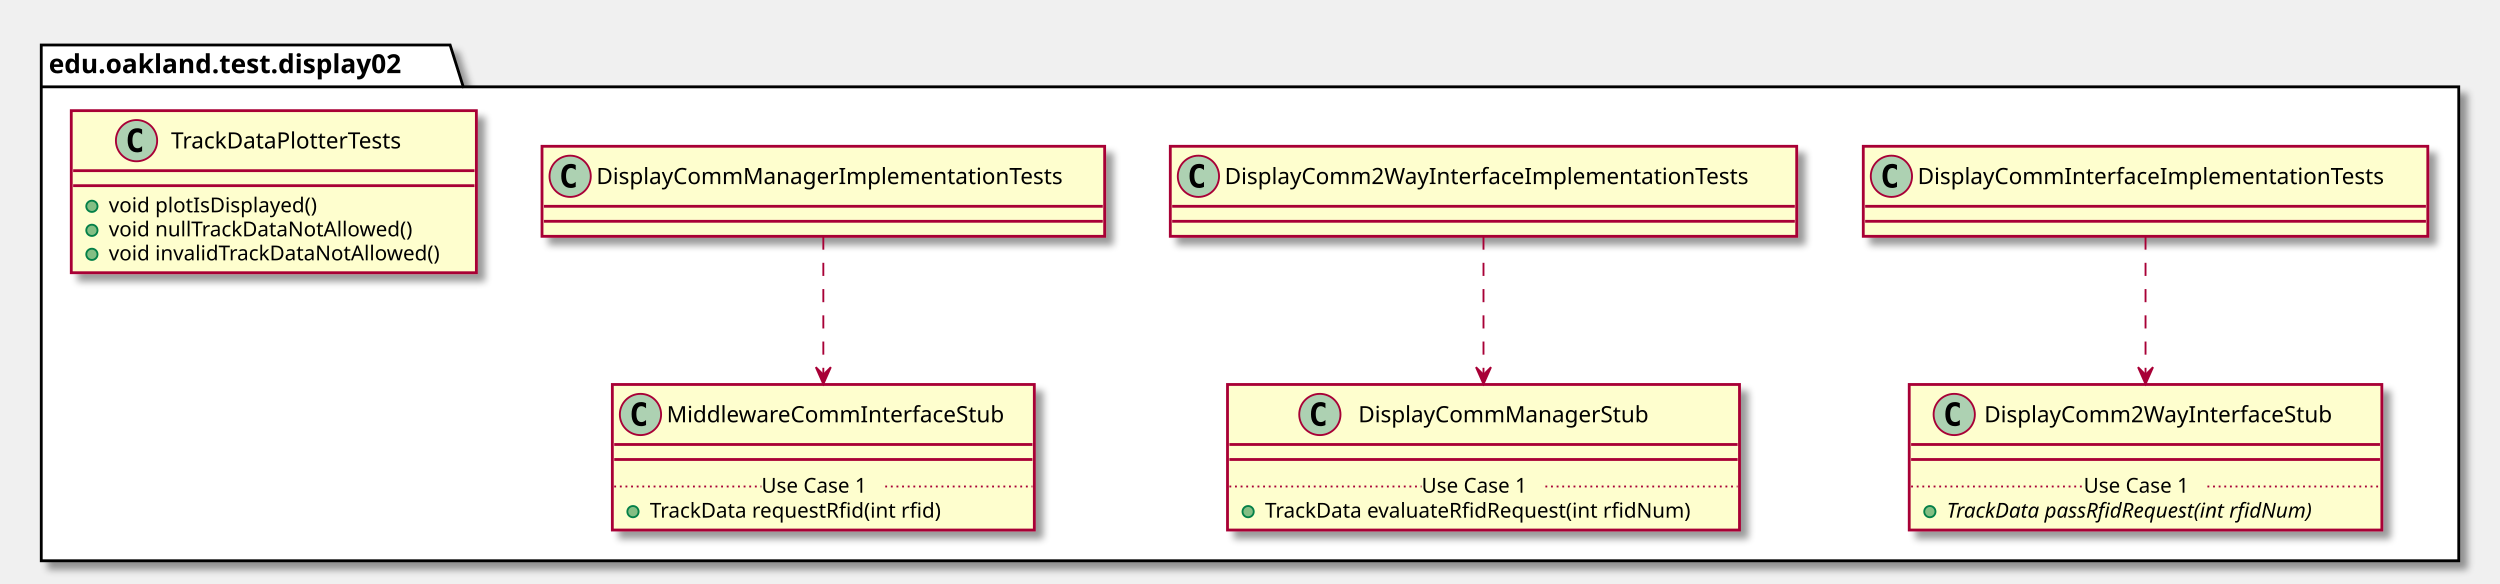
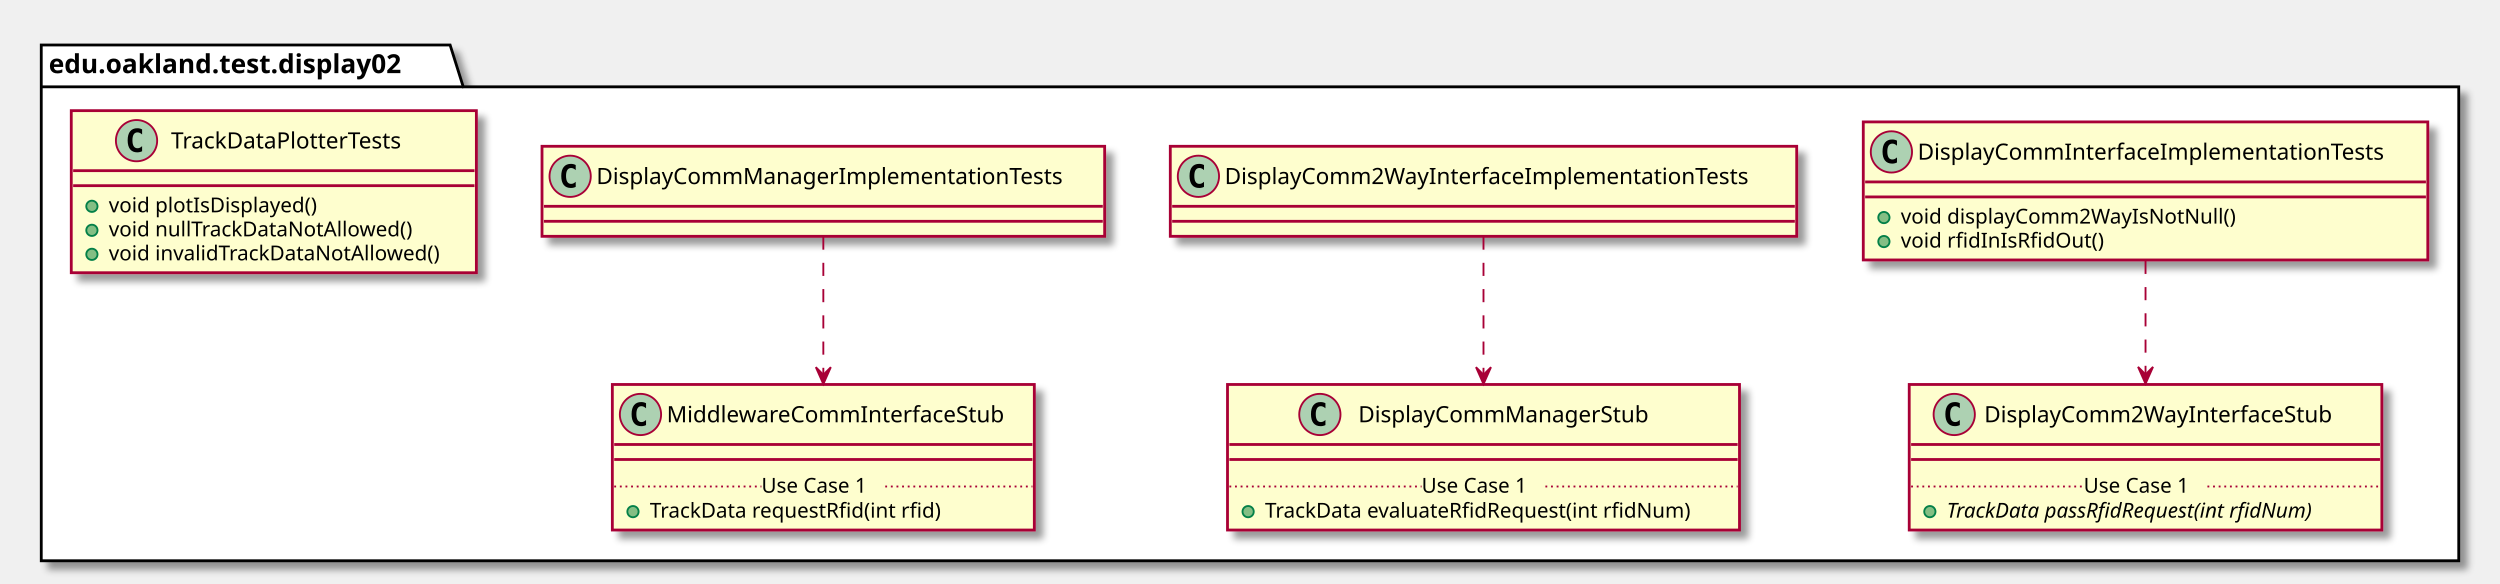
<svg xmlns="http://www.w3.org/2000/svg" contentScriptType="application/ecmascript" contentStyleType="text/css" height="311px" preserveAspectRatio="none" style="width:1333px;height:311px;" version="1.1" viewBox="0 0 1333 311" width="1333px" zoomAndPan="magnify">
  <defs>
-     <filter height="300%" id="f1rnkizx8pdhmz" width="300%" x="-1" y="-1">
+     <filter height="300%" id="fm4h84vaqmkw5" width="300%" x="-1" y="-1">
      <feGaussianBlur result="blurOut" stdDeviation="2.0" />
      <feColorMatrix in="blurOut" result="blurOut2" type="matrix" values="0 0 0 0 0 0 0 0 0 0 0 0 0 0 0 0 0 0 .4 0" />
      <feOffset dx="4.0" dy="4.0" in="blurOut2" result="blurOut3" />
      <feBlend in="SourceGraphic" in2="blurOut3" mode="normal" />
    </filter>
  </defs>
  <g>
-     <polygon fill="#FFFFFF" filter="url(#f1rnkizx8pdhmz)" points="22,24,240,24,247,46.297,1311,46.297,1311,299,22,299,22,24" style="stroke: #000000; stroke-width: 1.5;" />
+     <polygon fill="#FFFFFF" filter="url(#fm4h84vaqmkw5)" points="22,24,240,24,247,46.297,1311,46.297,1311,299,22,299,22,24" style="stroke: #000000; stroke-width: 1.5;" />
    <line style="stroke: #000000; stroke-width: 1.5;" x1="22" x2="247" y1="46.297" y2="46.297" />
    <text fill="#000000" font-family="sans-serif" font-size="14" font-weight="bold" lengthAdjust="spacingAndGlyphs" textLength="212" x="26" y="38.995">edu.oakland.test.display02</text>
-     <rect fill="#FEFECE" filter="url(#f1rnkizx8pdhmz)" height="48" id="DisplayCommInterfaceImplementationTests" style="stroke: #A80036; stroke-width: 1.5;" width="301" x="993.5" y="78" />
-     <ellipse cx="1008.5" cy="94" fill="#ADD1B2" rx="11" ry="11" style="stroke: #A80036; stroke-width: 1.0;" />
-     <path d="M1011.469,99.641 Q1010.891,99.938 1010.25,100.078 Q1009.609,100.234 1008.906,100.234 Q1006.406,100.234 1005.078,98.594 Q1003.766,96.938 1003.766,93.812 Q1003.766,90.688 1005.078,89.031 Q1006.406,87.375 1008.906,87.375 Q1009.609,87.375 1010.25,87.531 Q1010.906,87.688 1011.469,87.984 L1011.469,90.703 Q1010.844,90.125 1010.25,89.859 Q1009.656,89.578 1009.031,89.578 Q1007.688,89.578 1007,90.656 Q1006.312,91.719 1006.312,93.812 Q1006.312,95.906 1007,96.984 Q1007.688,98.047 1009.031,98.047 Q1009.656,98.047 1010.25,97.781 Q1010.844,97.5 1011.469,96.922 L1011.469,99.641 Z " />
-     <text fill="#000000" font-family="sans-serif" font-size="12" lengthAdjust="spacingAndGlyphs" textLength="269" x="1022.5" y="98.154">DisplayCommInterfaceImplementationTests</text>
-     <line style="stroke: #A80036; stroke-width: 1.5;" x1="994.5" x2="1293.5" y1="110" y2="110" />
-     <line style="stroke: #A80036; stroke-width: 1.5;" x1="994.5" x2="1293.5" y1="118" y2="118" />
-     <rect fill="#FEFECE" filter="url(#f1rnkizx8pdhmz)" height="77.609" id="DisplayComm2WayInterfaceStub" style="stroke: #A80036; stroke-width: 1.5;" width="252" x="1018" y="205" />
+     <rect fill="#FEFECE" filter="url(#fm4h84vaqmkw5)" height="73.609" id="DisplayCommInterfaceImplementationTests" style="stroke: #A80036; stroke-width: 1.5;" width="301" x="993.5" y="65" />
+     <ellipse cx="1008.5" cy="81" fill="#ADD1B2" rx="11" ry="11" style="stroke: #A80036; stroke-width: 1.0;" />
+     <path d="M1011.469,86.641 Q1010.891,86.938 1010.25,87.078 Q1009.609,87.234 1008.906,87.234 Q1006.406,87.234 1005.078,85.594 Q1003.766,83.938 1003.766,80.812 Q1003.766,77.688 1005.078,76.031 Q1006.406,74.375 1008.906,74.375 Q1009.609,74.375 1010.25,74.531 Q1010.906,74.688 1011.469,74.984 L1011.469,77.703 Q1010.844,77.125 1010.25,76.859 Q1009.656,76.578 1009.031,76.578 Q1007.688,76.578 1007,77.656 Q1006.312,78.719 1006.312,80.812 Q1006.312,82.906 1007,83.984 Q1007.688,85.047 1009.031,85.047 Q1009.656,85.047 1010.25,84.781 Q1010.844,84.5 1011.469,83.922 L1011.469,86.641 Z " />
+     <text fill="#000000" font-family="sans-serif" font-size="12" lengthAdjust="spacingAndGlyphs" textLength="269" x="1022.5" y="85.154">DisplayCommInterfaceImplementationTests</text>
+     <line style="stroke: #A80036; stroke-width: 1.5;" x1="994.5" x2="1293.5" y1="97" y2="97" />
+     <line style="stroke: #A80036; stroke-width: 1.5;" x1="994.5" x2="1293.5" y1="105" y2="105" />
+     <ellipse cx="1004.5" cy="116" fill="#84BE84" rx="3" ry="3" style="stroke: #038048; stroke-width: 1.0;" />
+     <text fill="#000000" font-family="sans-serif" font-size="11" lengthAdjust="spacingAndGlyphs" textLength="191" x="1013.5" y="119.21">void displayComm2WayIsNotNull()</text>
+     <ellipse cx="1004.5" cy="128.805" fill="#84BE84" rx="3" ry="3" style="stroke: #038048; stroke-width: 1.0;" />
+     <text fill="#000000" font-family="sans-serif" font-size="11" lengthAdjust="spacingAndGlyphs" textLength="115" x="1013.5" y="132.015">void rfidInIsRfidOut()</text>
+     <rect fill="#FEFECE" filter="url(#fm4h84vaqmkw5)" height="77.609" id="DisplayComm2WayInterfaceStub" style="stroke: #A80036; stroke-width: 1.5;" width="252" x="1018" y="205" />
    <ellipse cx="1042" cy="221" fill="#ADD1B2" rx="11" ry="11" style="stroke: #A80036; stroke-width: 1.0;" />
    <path d="M1044.969,226.641 Q1044.391,226.938 1043.75,227.078 Q1043.109,227.234 1042.406,227.234 Q1039.906,227.234 1038.578,225.594 Q1037.266,223.938 1037.266,220.812 Q1037.266,217.688 1038.578,216.031 Q1039.906,214.375 1042.406,214.375 Q1043.109,214.375 1043.75,214.531 Q1044.406,214.688 1044.969,214.984 L1044.969,217.703 Q1044.344,217.125 1043.75,216.859 Q1043.156,216.578 1042.531,216.578 Q1041.188,216.578 1040.5,217.656 Q1039.812,218.719 1039.812,220.812 Q1039.812,222.906 1040.5,223.984 Q1041.188,225.047 1042.531,225.047 Q1043.156,225.047 1043.75,224.781 Q1044.344,224.5 1044.969,223.922 L1044.969,226.641 Z " />
    <text fill="#000000" font-family="sans-serif" font-size="12" lengthAdjust="spacingAndGlyphs" textLength="200" x="1058" y="225.154">DisplayComm2WayInterfaceStub</text>
    <line style="stroke: #A80036; stroke-width: 1.5;" x1="1019" x2="1269" y1="237" y2="237" />
    <line style="stroke: #A80036; stroke-width: 1.5;" x1="1019" x2="1269" y1="245" y2="245" />
    <ellipse cx="1029" cy="272.805" fill="#84BE84" rx="3" ry="3" style="stroke: #038048; stroke-width: 1.0;" />
    <text fill="#000000" font-family="sans-serif" font-size="11" font-style="italic" lengthAdjust="spacingAndGlyphs" textLength="226" x="1038" y="276.015">TrackData passRfidRequest(int rfidNum)</text>
    <line style="stroke: #A80036; stroke-width: 1.0; stroke-dasharray: 1.0,2.0;" x1="1019" x2="1111" y1="259.402" y2="259.402" />
    <text fill="#000000" font-family="sans-serif" font-size="11" lengthAdjust="spacingAndGlyphs" textLength="66" x="1111" y="262.71">Use Case 1</text>
    <line style="stroke: #A80036; stroke-width: 1.0; stroke-dasharray: 1.0,2.0;" x1="1177" x2="1269" y1="259.402" y2="259.402" />
-     <rect fill="#FEFECE" filter="url(#f1rnkizx8pdhmz)" height="48" id="DisplayComm2WayInterfaceImplementationTests" style="stroke: #A80036; stroke-width: 1.5;" width="334" x="624" y="78" />
+     <rect fill="#FEFECE" filter="url(#fm4h84vaqmkw5)" height="48" id="DisplayComm2WayInterfaceImplementationTests" style="stroke: #A80036; stroke-width: 1.5;" width="334" x="624" y="78" />
    <ellipse cx="639" cy="94" fill="#ADD1B2" rx="11" ry="11" style="stroke: #A80036; stroke-width: 1.0;" />
    <path d="M641.969,99.641 Q641.391,99.938 640.75,100.078 Q640.109,100.234 639.406,100.234 Q636.906,100.234 635.578,98.594 Q634.266,96.938 634.266,93.812 Q634.266,90.688 635.578,89.031 Q636.906,87.375 639.406,87.375 Q640.109,87.375 640.75,87.531 Q641.406,87.688 641.969,87.984 L641.969,90.703 Q641.344,90.125 640.75,89.859 Q640.156,89.578 639.531,89.578 Q638.188,89.578 637.5,90.656 Q636.812,91.719 636.812,93.812 Q636.812,95.906 637.5,96.984 Q638.188,98.047 639.531,98.047 Q640.156,98.047 640.75,97.781 Q641.344,97.5 641.969,96.922 L641.969,99.641 Z " />
    <text fill="#000000" font-family="sans-serif" font-size="12" lengthAdjust="spacingAndGlyphs" textLength="302" x="653" y="98.154">DisplayComm2WayInterfaceImplementationTests</text>
    <line style="stroke: #A80036; stroke-width: 1.5;" x1="625" x2="957" y1="110" y2="110" />
    <line style="stroke: #A80036; stroke-width: 1.5;" x1="625" x2="957" y1="118" y2="118" />
-     <rect fill="#FEFECE" filter="url(#f1rnkizx8pdhmz)" height="77.609" id="DisplayCommManagerStub" style="stroke: #A80036; stroke-width: 1.5;" width="273" x="654.5" y="205" />
+     <rect fill="#FEFECE" filter="url(#fm4h84vaqmkw5)" height="77.609" id="DisplayCommManagerStub" style="stroke: #A80036; stroke-width: 1.5;" width="273" x="654.5" y="205" />
    <ellipse cx="703.75" cy="221" fill="#ADD1B2" rx="11" ry="11" style="stroke: #A80036; stroke-width: 1.0;" />
    <path d="M706.719,226.641 Q706.141,226.938 705.5,227.078 Q704.859,227.234 704.156,227.234 Q701.656,227.234 700.328,225.594 Q699.016,223.938 699.016,220.812 Q699.016,217.688 700.328,216.031 Q701.656,214.375 704.156,214.375 Q704.859,214.375 705.5,214.531 Q706.156,214.688 706.719,214.984 L706.719,217.703 Q706.094,217.125 705.5,216.859 Q704.906,216.578 704.281,216.578 Q702.938,216.578 702.25,217.656 Q701.562,218.719 701.562,220.812 Q701.562,222.906 702.25,223.984 Q702.938,225.047 704.281,225.047 Q704.906,225.047 705.5,224.781 Q706.094,224.5 706.719,223.922 L706.719,226.641 Z " />
    <text fill="#000000" font-family="sans-serif" font-size="12" lengthAdjust="spacingAndGlyphs" textLength="166" x="724.25" y="225.154">DisplayCommManagerStub</text>
    <line style="stroke: #A80036; stroke-width: 1.5;" x1="655.5" x2="926.5" y1="237" y2="237" />
    <line style="stroke: #A80036; stroke-width: 1.5;" x1="655.5" x2="926.5" y1="245" y2="245" />
    <ellipse cx="665.5" cy="272.805" fill="#84BE84" rx="3" ry="3" style="stroke: #038048; stroke-width: 1.0;" />
    <text fill="#000000" font-family="sans-serif" font-size="11" lengthAdjust="spacingAndGlyphs" textLength="247" x="674.5" y="276.015">TrackData evaluateRfidRequest(int rfidNum)</text>
    <line style="stroke: #A80036; stroke-width: 1.0; stroke-dasharray: 1.0,2.0;" x1="655.5" x2="758" y1="259.402" y2="259.402" />
    <text fill="#000000" font-family="sans-serif" font-size="11" lengthAdjust="spacingAndGlyphs" textLength="66" x="758" y="262.71">Use Case 1</text>
    <line style="stroke: #A80036; stroke-width: 1.0; stroke-dasharray: 1.0,2.0;" x1="824" x2="926.5" y1="259.402" y2="259.402" />
-     <rect fill="#FEFECE" filter="url(#f1rnkizx8pdhmz)" height="48" id="DisplayCommManagerImplementationTests" style="stroke: #A80036; stroke-width: 1.5;" width="300" x="289" y="78" />
+     <rect fill="#FEFECE" filter="url(#fm4h84vaqmkw5)" height="48" id="DisplayCommManagerImplementationTests" style="stroke: #A80036; stroke-width: 1.5;" width="300" x="289" y="78" />
    <ellipse cx="304" cy="94" fill="#ADD1B2" rx="11" ry="11" style="stroke: #A80036; stroke-width: 1.0;" />
    <path d="M306.969,99.641 Q306.391,99.938 305.75,100.078 Q305.109,100.234 304.406,100.234 Q301.906,100.234 300.578,98.594 Q299.266,96.938 299.266,93.812 Q299.266,90.688 300.578,89.031 Q301.906,87.375 304.406,87.375 Q305.109,87.375 305.75,87.531 Q306.406,87.688 306.969,87.984 L306.969,90.703 Q306.344,90.125 305.75,89.859 Q305.156,89.578 304.531,89.578 Q303.188,89.578 302.5,90.656 Q301.812,91.719 301.812,93.812 Q301.812,95.906 302.5,96.984 Q303.188,98.047 304.531,98.047 Q305.156,98.047 305.75,97.781 Q306.344,97.5 306.969,96.922 L306.969,99.641 Z " />
    <text fill="#000000" font-family="sans-serif" font-size="12" lengthAdjust="spacingAndGlyphs" textLength="268" x="318" y="98.154">DisplayCommManagerImplementationTests</text>
    <line style="stroke: #A80036; stroke-width: 1.5;" x1="290" x2="588" y1="110" y2="110" />
    <line style="stroke: #A80036; stroke-width: 1.5;" x1="290" x2="588" y1="118" y2="118" />
-     <rect fill="#FEFECE" filter="url(#f1rnkizx8pdhmz)" height="77.609" id="MiddlewareCommInterfaceStub" style="stroke: #A80036; stroke-width: 1.5;" width="225" x="326.5" y="205" />
+     <rect fill="#FEFECE" filter="url(#fm4h84vaqmkw5)" height="77.609" id="MiddlewareCommInterfaceStub" style="stroke: #A80036; stroke-width: 1.5;" width="225" x="326.5" y="205" />
    <ellipse cx="341.5" cy="221" fill="#ADD1B2" rx="11" ry="11" style="stroke: #A80036; stroke-width: 1.0;" />
    <path d="M344.469,226.641 Q343.891,226.938 343.25,227.078 Q342.609,227.234 341.906,227.234 Q339.406,227.234 338.078,225.594 Q336.766,223.938 336.766,220.812 Q336.766,217.688 338.078,216.031 Q339.406,214.375 341.906,214.375 Q342.609,214.375 343.25,214.531 Q343.906,214.688 344.469,214.984 L344.469,217.703 Q343.844,217.125 343.25,216.859 Q342.656,216.578 342.031,216.578 Q340.688,216.578 340,217.656 Q339.312,218.719 339.312,220.812 Q339.312,222.906 340,223.984 Q340.688,225.047 342.031,225.047 Q342.656,225.047 343.25,224.781 Q343.844,224.5 344.469,223.922 L344.469,226.641 Z " />
    <text fill="#000000" font-family="sans-serif" font-size="12" lengthAdjust="spacingAndGlyphs" textLength="193" x="355.5" y="225.154">MiddlewareCommInterfaceStub</text>
    <line style="stroke: #A80036; stroke-width: 1.5;" x1="327.5" x2="550.5" y1="237" y2="237" />
    <line style="stroke: #A80036; stroke-width: 1.5;" x1="327.5" x2="550.5" y1="245" y2="245" />
    <ellipse cx="337.5" cy="272.805" fill="#84BE84" rx="3" ry="3" style="stroke: #038048; stroke-width: 1.0;" />
    <text fill="#000000" font-family="sans-serif" font-size="11" lengthAdjust="spacingAndGlyphs" textLength="171" x="346.5" y="276.015">TrackData requestRfid(int rfid)</text>
    <line style="stroke: #A80036; stroke-width: 1.0; stroke-dasharray: 1.0,2.0;" x1="327.5" x2="406" y1="259.402" y2="259.402" />
    <text fill="#000000" font-family="sans-serif" font-size="11" lengthAdjust="spacingAndGlyphs" textLength="66" x="406" y="262.71">Use Case 1</text>
    <line style="stroke: #A80036; stroke-width: 1.0; stroke-dasharray: 1.0,2.0;" x1="472" x2="550.5" y1="259.402" y2="259.402" />
-     <rect fill="#FEFECE" filter="url(#f1rnkizx8pdhmz)" height="86.414" id="TrackDataPlotterTests" style="stroke: #A80036; stroke-width: 1.5;" width="216" x="38" y="59" />
+     <rect fill="#FEFECE" filter="url(#fm4h84vaqmkw5)" height="86.414" id="TrackDataPlotterTests" style="stroke: #A80036; stroke-width: 1.5;" width="216" x="38" y="59" />
    <ellipse cx="72.8" cy="75" fill="#ADD1B2" rx="11" ry="11" style="stroke: #A80036; stroke-width: 1.0;" />
    <path d="M75.769,80.641 Q75.191,80.938 74.55,81.078 Q73.909,81.234 73.206,81.234 Q70.706,81.234 69.378,79.594 Q68.066,77.938 68.066,74.812 Q68.066,71.688 69.378,70.031 Q70.706,68.375 73.206,68.375 Q73.909,68.375 74.55,68.531 Q75.206,68.688 75.769,68.984 L75.769,71.703 Q75.144,71.125 74.55,70.859 Q73.956,70.578 73.331,70.578 Q71.987,70.578 71.3,71.656 Q70.612,72.719 70.612,74.812 Q70.612,76.906 71.3,77.984 Q71.987,79.047 73.331,79.047 Q73.956,79.047 74.55,78.781 Q75.144,78.5 75.769,77.922 L75.769,80.641 Z " />
    <text fill="#000000" font-family="sans-serif" font-size="12" lengthAdjust="spacingAndGlyphs" textLength="140" x="91.2" y="79.154">TrackDataPlotterTests</text>
    <line style="stroke: #A80036; stroke-width: 1.5;" x1="39" x2="253" y1="91" y2="91" />
    <line style="stroke: #A80036; stroke-width: 1.5;" x1="39" x2="253" y1="99" y2="99" />
    <ellipse cx="49" cy="110" fill="#84BE84" rx="3" ry="3" style="stroke: #038048; stroke-width: 1.0;" />
    <text fill="#000000" font-family="sans-serif" font-size="11" lengthAdjust="spacingAndGlyphs" textLength="121" x="58" y="113.21">void plotIsDisplayed()</text>
    <ellipse cx="49" cy="122.805" fill="#84BE84" rx="3" ry="3" style="stroke: #038048; stroke-width: 1.0;" />
    <text fill="#000000" font-family="sans-serif" font-size="11" lengthAdjust="spacingAndGlyphs" textLength="174" x="58" y="126.015">void nullTrackDataNotAllowed()</text>
    <ellipse cx="49" cy="135.609" fill="#84BE84" rx="3" ry="3" style="stroke: #038048; stroke-width: 1.0;" />
    <text fill="#000000" font-family="sans-serif" font-size="11" lengthAdjust="spacingAndGlyphs" textLength="190" x="58" y="138.82">void invalidTrackDataNotAllowed()</text>
-     <path d="M1144,126.12 C1144,146.06 1144,175.39 1144,199.68 " fill="none" id="DisplayCommInterfaceImplementationTests-&gt;DisplayComm2WayInterfaceStub" style="stroke: #A80036; stroke-width: 1.0; stroke-dasharray: 7.0,7.0;" />
-     <polygon fill="#A80036" points="1144,204.78,1148,195.78,1144,199.78,1140,195.78,1144,204.78" style="stroke: #A80036; stroke-width: 1.0;" />
+     <path d="M1144,139.05 C1144,157.42 1144,179.9 1144,199.25 " fill="none" id="DisplayCommInterfaceImplementationTests-&gt;DisplayComm2WayInterfaceStub" style="stroke: #A80036; stroke-width: 1.0; stroke-dasharray: 7.0,7.0;" />
+     <polygon fill="#A80036" points="1144,204.62,1148,195.62,1144,199.62,1140,195.62,1144,204.62" style="stroke: #A80036; stroke-width: 1.0;" />
    <path d="M791,126.12 C791,146.06 791,175.39 791,199.68 " fill="none" id="DisplayComm2WayInterfaceImplementationTests-&gt;DisplayCommManagerStub" style="stroke: #A80036; stroke-width: 1.0; stroke-dasharray: 7.0,7.0;" />
    <polygon fill="#A80036" points="791,204.78,795,195.78,791,199.78,787,195.78,791,204.78" style="stroke: #A80036; stroke-width: 1.0;" />
    <path d="M439,126.12 C439,146.06 439,175.39 439,199.68 " fill="none" id="DisplayCommManagerImplementationTests-&gt;MiddlewareCommInterfaceStub" style="stroke: #A80036; stroke-width: 1.0; stroke-dasharray: 7.0,7.0;" />
    <polygon fill="#A80036" points="439,204.78,443,195.78,439,199.78,435,195.78,439,204.78" style="stroke: #A80036; stroke-width: 1.0;" />
  </g>
</svg>
